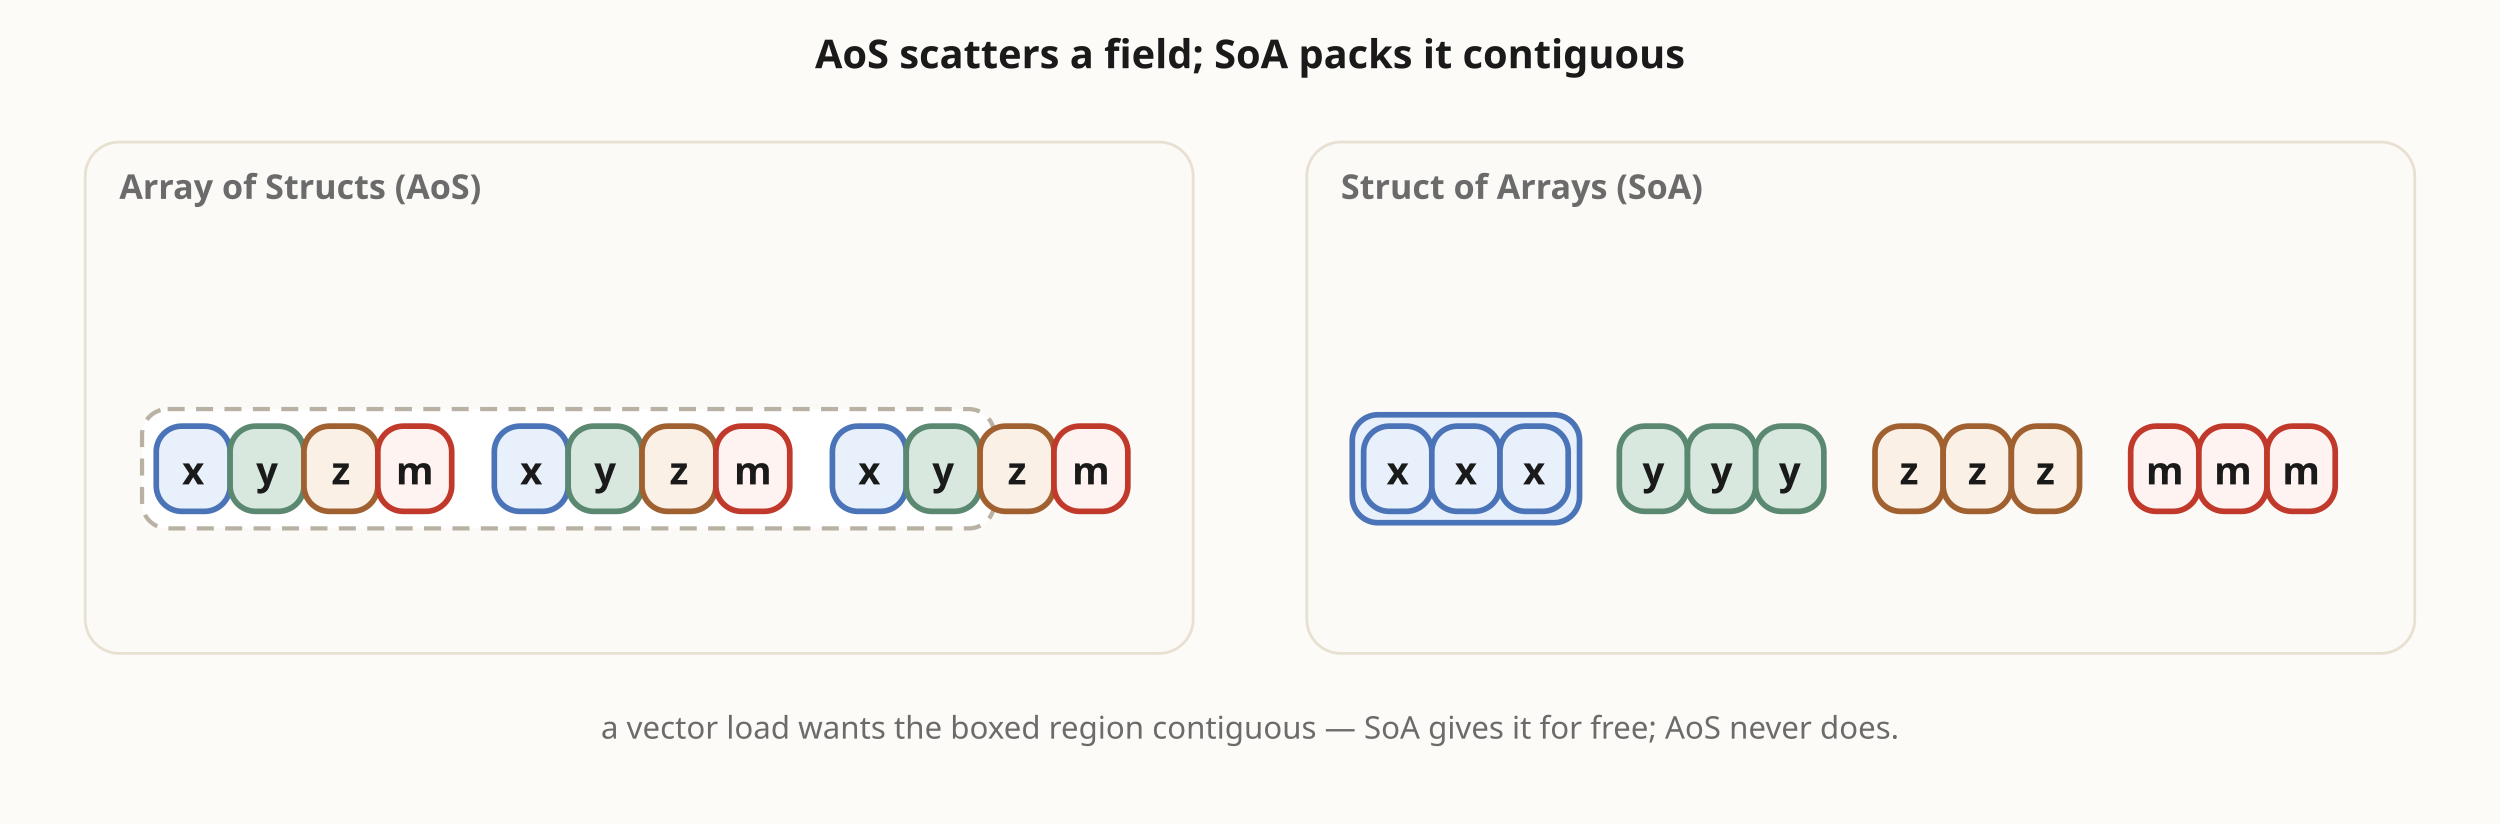
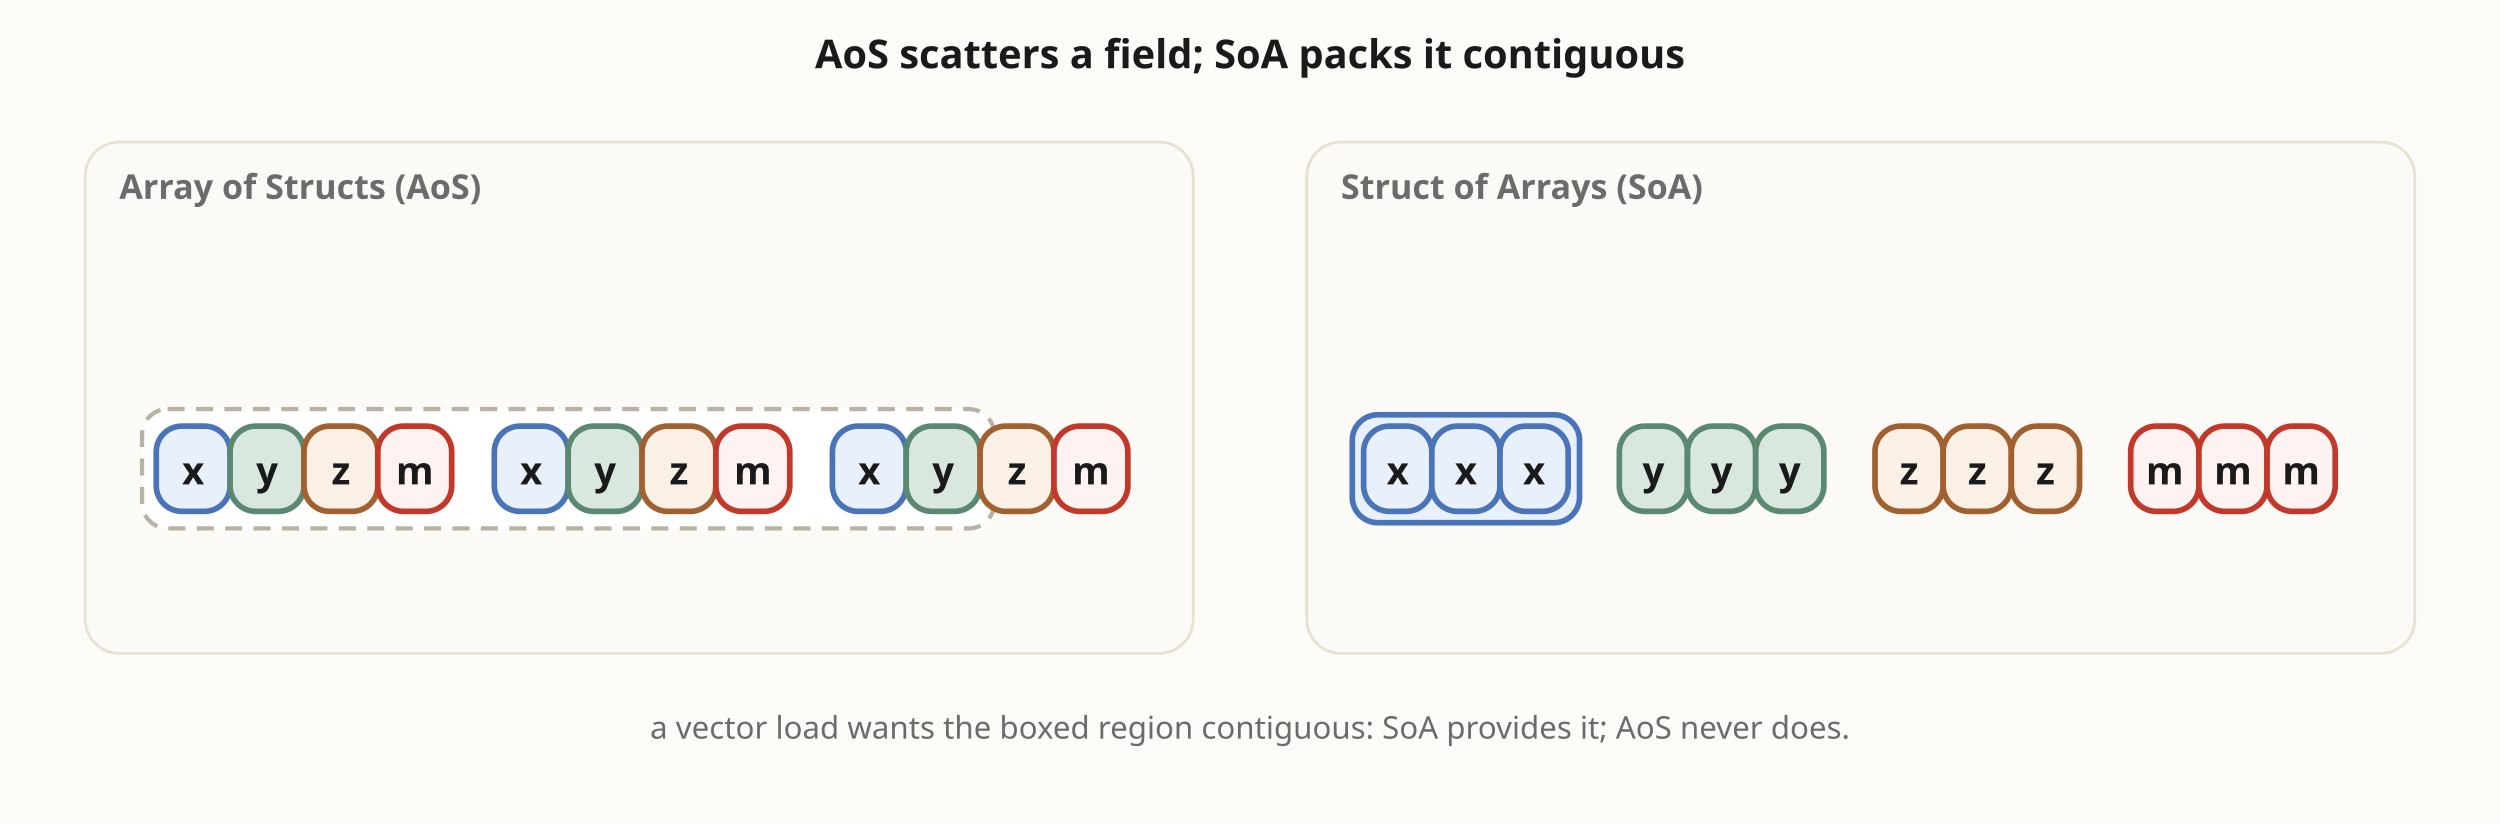
<svg xmlns="http://www.w3.org/2000/svg" viewBox="0 0 880 290" font-family="'Red Hat Text', system-ui, sans-serif" role="img">
  <rect x="0" y="0" width="880" height="290" fill="#fdfbf7" />
  <defs>
    <marker id="a" viewBox="0 0 10 10" refX="8.5" refY="5" markerWidth="9" markerHeight="9" orient="auto-start-reverse">
      <path d="M0,0 L10,5 L0,10 z" fill="#2d2d2d" />
    </marker>
    <marker id="am" viewBox="0 0 10 10" refX="8.5" refY="5" markerWidth="9" markerHeight="9" orient="auto-start-reverse">
      <path d="M0,0 L10,5 L0,10 z" fill="#c0392b" />
    </marker>
  </defs>
  <rect x="30" y="50" width="390" height="180" rx="12" fill="#fbfaf6" stroke="#e8e1d3" />
  <text x="42" y="70" font-size="12" font-weight="700" fill="#6b6b6b">Array of Structs (AoS)</text>
  <rect x="460" y="50" width="390" height="180" rx="12" fill="#fbfaf6" stroke="#e8e1d3" />
  <text x="472" y="70" font-size="12" font-weight="700" fill="#6b6b6b">Struct of Arrays (SoA)</text>
  <rect x="50" y="144" width="300" height="42" rx="9" fill="#ffffff" stroke="#b9b2a4" stroke-width="1.5" stroke-dasharray="6 4" />
  <text x="200.0" y="170.5" font-size="13.5" font-weight="700" fill="#1a1a1a" text-anchor="middle" />
  <rect x="55" y="150" width="26" height="30" rx="9" fill="#e8f0fb" stroke="#4a73b8" stroke-width="2" />
  <text x="68.0" y="170.5" font-size="13.5" font-weight="700" fill="#1a1a1a" text-anchor="middle">x</text>
  <rect x="81" y="150" width="26" height="30" rx="9" fill="#d8e8df" stroke="#5a8870" stroke-width="2" />
  <text x="94.0" y="170.5" font-size="13.5" font-weight="700" fill="#1a1a1a" text-anchor="middle">y</text>
  <rect x="107" y="150" width="26" height="30" rx="9" fill="#faf0e6" stroke="#a06030" stroke-width="2" />
  <text x="120.0" y="170.5" font-size="13.5" font-weight="700" fill="#1a1a1a" text-anchor="middle">z</text>
  <rect x="133" y="150" width="26" height="30" rx="9" fill="#fef3f0" stroke="#c0392b" stroke-width="2" />
  <text x="146.0" y="170.5" font-size="13.5" font-weight="700" fill="#1a1a1a" text-anchor="middle">m</text>
  <rect x="174" y="150" width="26" height="30" rx="9" fill="#e8f0fb" stroke="#4a73b8" stroke-width="2" />
  <text x="187.0" y="170.5" font-size="13.5" font-weight="700" fill="#1a1a1a" text-anchor="middle">x</text>
  <rect x="200" y="150" width="26" height="30" rx="9" fill="#d8e8df" stroke="#5a8870" stroke-width="2" />
  <text x="213.0" y="170.5" font-size="13.5" font-weight="700" fill="#1a1a1a" text-anchor="middle">y</text>
  <rect x="226" y="150" width="26" height="30" rx="9" fill="#faf0e6" stroke="#a06030" stroke-width="2" />
  <text x="239.0" y="170.5" font-size="13.5" font-weight="700" fill="#1a1a1a" text-anchor="middle">z</text>
  <rect x="252" y="150" width="26" height="30" rx="9" fill="#fef3f0" stroke="#c0392b" stroke-width="2" />
  <text x="265.0" y="170.5" font-size="13.5" font-weight="700" fill="#1a1a1a" text-anchor="middle">m</text>
  <rect x="293" y="150" width="26" height="30" rx="9" fill="#e8f0fb" stroke="#4a73b8" stroke-width="2" />
  <text x="306.0" y="170.5" font-size="13.5" font-weight="700" fill="#1a1a1a" text-anchor="middle">x</text>
  <rect x="319" y="150" width="26" height="30" rx="9" fill="#d8e8df" stroke="#5a8870" stroke-width="2" />
  <text x="332.0" y="170.5" font-size="13.5" font-weight="700" fill="#1a1a1a" text-anchor="middle">y</text>
  <rect x="345" y="150" width="26" height="30" rx="9" fill="#faf0e6" stroke="#a06030" stroke-width="2" />
  <text x="358.0" y="170.5" font-size="13.5" font-weight="700" fill="#1a1a1a" text-anchor="middle">z</text>
  <rect x="371" y="150" width="26" height="30" rx="9" fill="#fef3f0" stroke="#c0392b" stroke-width="2" />
  <text x="384.0" y="170.5" font-size="13.5" font-weight="700" fill="#1a1a1a" text-anchor="middle">m</text>
  <rect x="476" y="146" width="80" height="38" rx="9" fill="#e8f0fb" stroke="#4a73b8" stroke-width="2" />
  <text x="516.0" y="170.5" font-size="13.5" font-weight="700" fill="#1a1a1a" text-anchor="middle" />
  <rect x="480" y="150" width="24" height="30" rx="9" fill="#e8f0fb" stroke="#4a73b8" stroke-width="2" />
  <text x="492.0" y="170.5" font-size="13.5" font-weight="700" fill="#1a1a1a" text-anchor="middle">x</text>
  <rect x="504" y="150" width="24" height="30" rx="9" fill="#e8f0fb" stroke="#4a73b8" stroke-width="2" />
  <text x="516.0" y="170.5" font-size="13.5" font-weight="700" fill="#1a1a1a" text-anchor="middle">x</text>
  <rect x="528" y="150" width="24" height="30" rx="9" fill="#e8f0fb" stroke="#4a73b8" stroke-width="2" />
  <text x="540.0" y="170.5" font-size="13.5" font-weight="700" fill="#1a1a1a" text-anchor="middle">x</text>
  <rect x="570" y="150" width="24" height="30" rx="9" fill="#d8e8df" stroke="#5a8870" stroke-width="2" />
  <text x="582.0" y="170.5" font-size="13.5" font-weight="700" fill="#1a1a1a" text-anchor="middle">y</text>
  <rect x="594" y="150" width="24" height="30" rx="9" fill="#d8e8df" stroke="#5a8870" stroke-width="2" />
  <text x="606.0" y="170.5" font-size="13.5" font-weight="700" fill="#1a1a1a" text-anchor="middle">y</text>
  <rect x="618" y="150" width="24" height="30" rx="9" fill="#d8e8df" stroke="#5a8870" stroke-width="2" />
  <text x="630.0" y="170.5" font-size="13.5" font-weight="700" fill="#1a1a1a" text-anchor="middle">y</text>
  <rect x="660" y="150" width="24" height="30" rx="9" fill="#faf0e6" stroke="#a06030" stroke-width="2" />
  <text x="672.0" y="170.5" font-size="13.5" font-weight="700" fill="#1a1a1a" text-anchor="middle">z</text>
  <rect x="684" y="150" width="24" height="30" rx="9" fill="#faf0e6" stroke="#a06030" stroke-width="2" />
  <text x="696.0" y="170.5" font-size="13.5" font-weight="700" fill="#1a1a1a" text-anchor="middle">z</text>
  <rect x="708" y="150" width="24" height="30" rx="9" fill="#faf0e6" stroke="#a06030" stroke-width="2" />
  <text x="720.0" y="170.5" font-size="13.5" font-weight="700" fill="#1a1a1a" text-anchor="middle">z</text>
  <rect x="750" y="150" width="24" height="30" rx="9" fill="#fef3f0" stroke="#c0392b" stroke-width="2" />
  <text x="762.0" y="170.5" font-size="13.5" font-weight="700" fill="#1a1a1a" text-anchor="middle">m</text>
  <rect x="774" y="150" width="24" height="30" rx="9" fill="#fef3f0" stroke="#c0392b" stroke-width="2" />
  <text x="786.0" y="170.5" font-size="13.5" font-weight="700" fill="#1a1a1a" text-anchor="middle">m</text>
  <rect x="798" y="150" width="24" height="30" rx="9" fill="#fef3f0" stroke="#c0392b" stroke-width="2" />
  <text x="810.0" y="170.5" font-size="13.5" font-weight="700" fill="#1a1a1a" text-anchor="middle">m</text>
  <text x="440" y="24" font-size="14" fill="#1a1a1a" text-anchor="middle" font-weight="700">AoS scatters a field; SoA packs it contiguous</text>
-   <text x="440" y="260" font-size="11" fill="#6b6b6b" text-anchor="middle">a vector load wants the boxed region contiguous — SoA gives it for free; AoS never does.</text>
+   <text x="440" y="260" font-size="11" fill="#6b6b6b" text-anchor="middle">a vector load wants the boxed region contiguous: SoA provides it; AoS never does.</text>
</svg>
